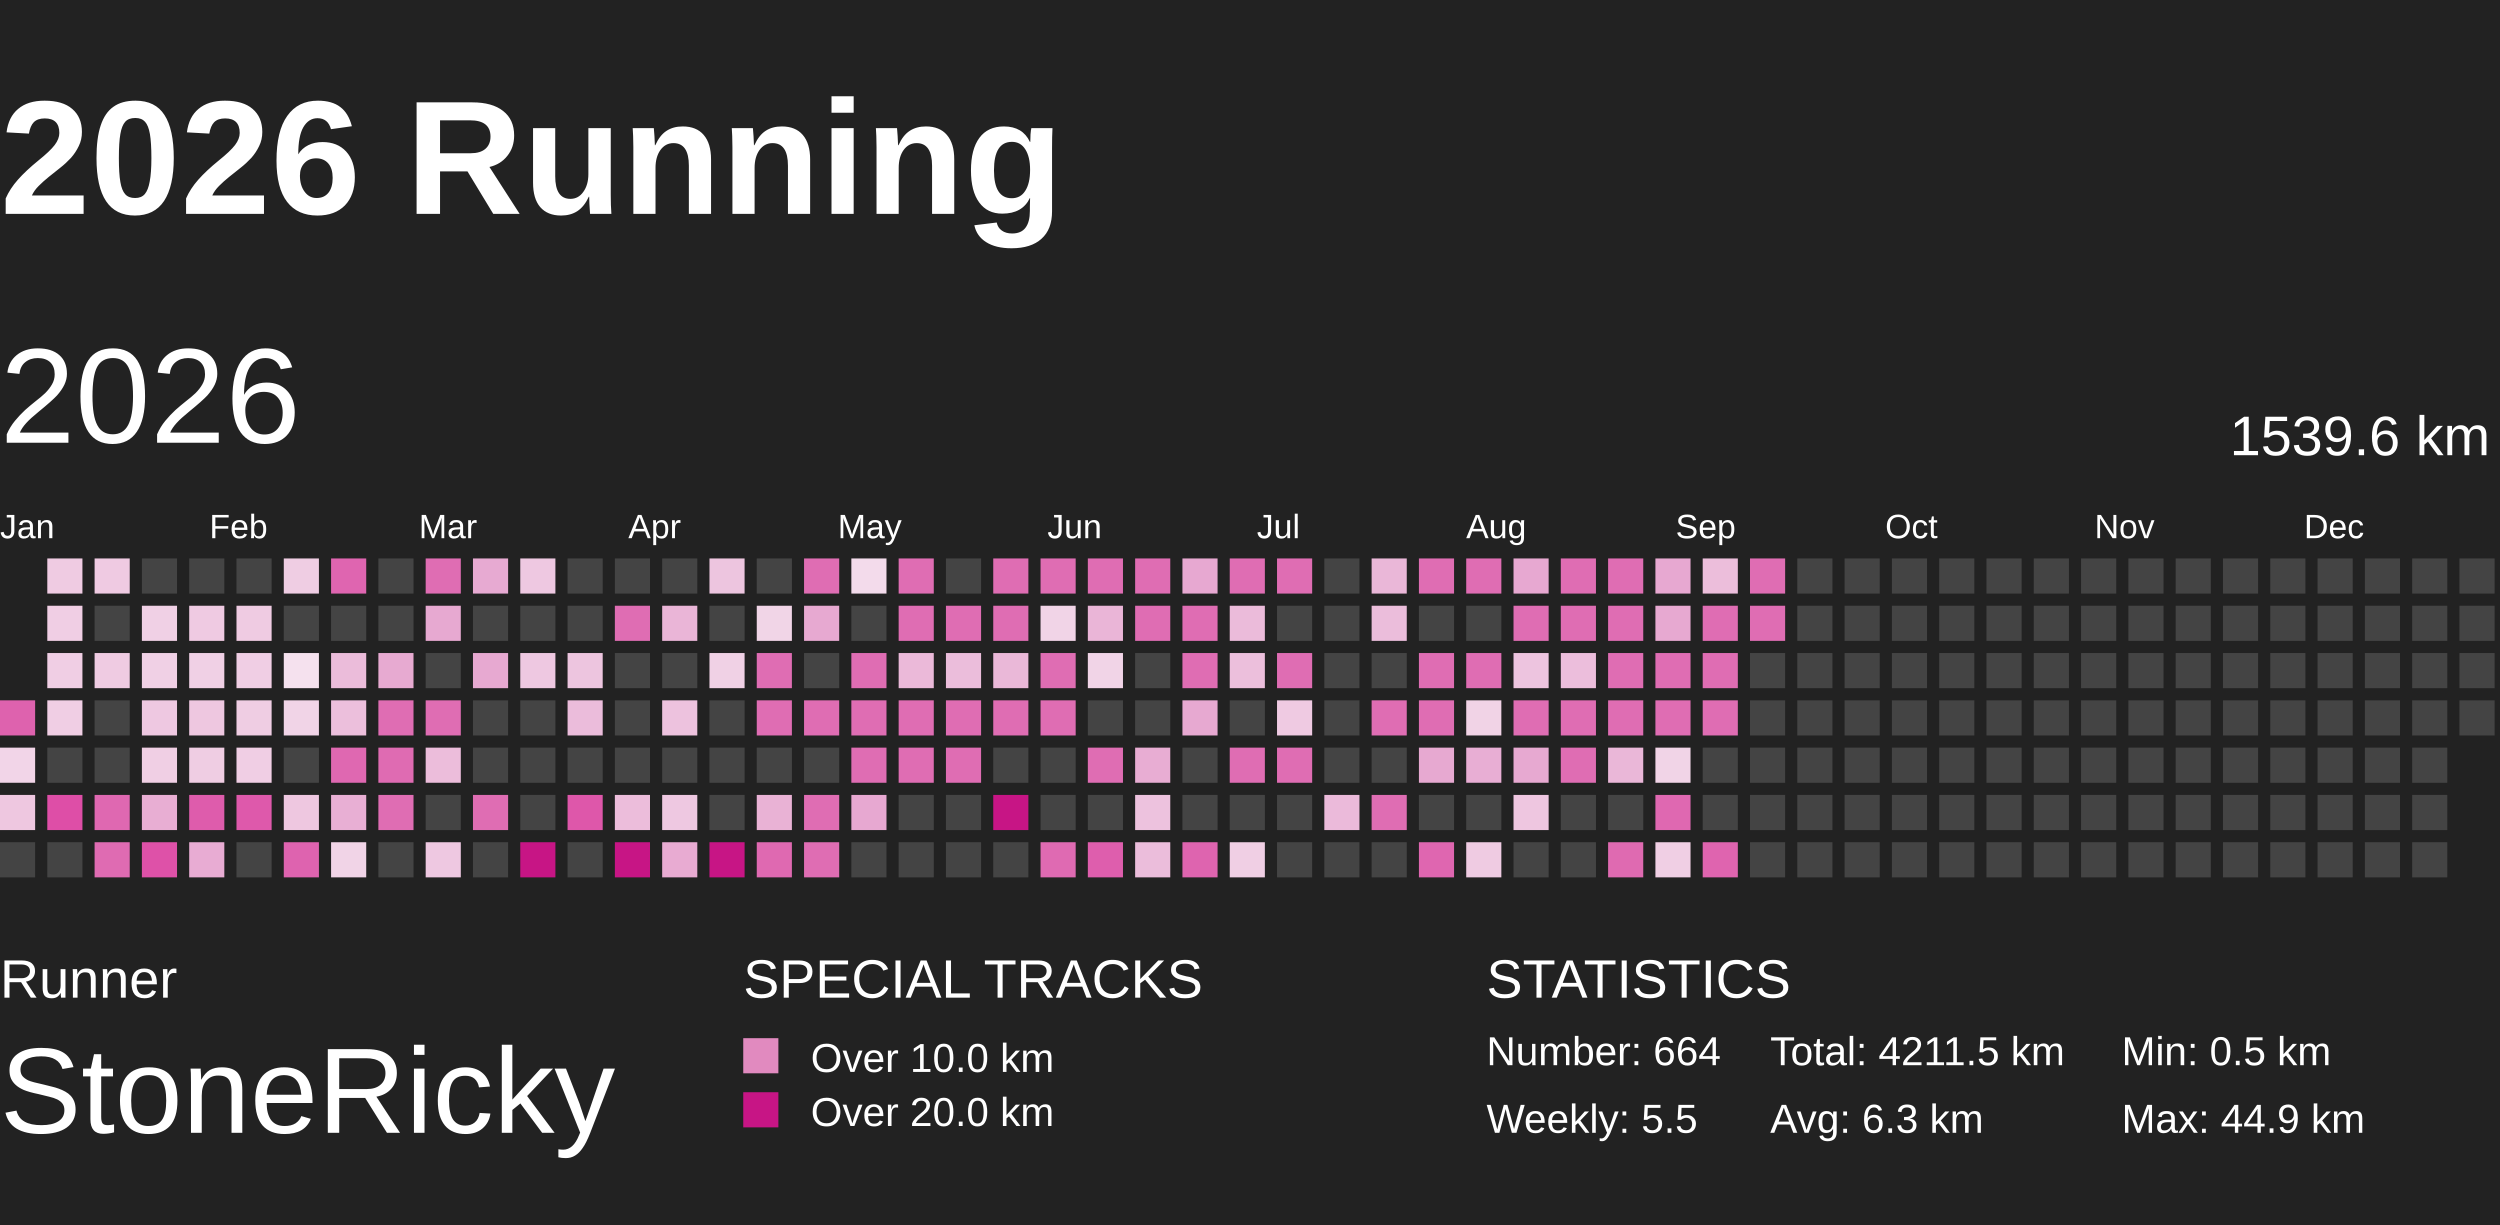
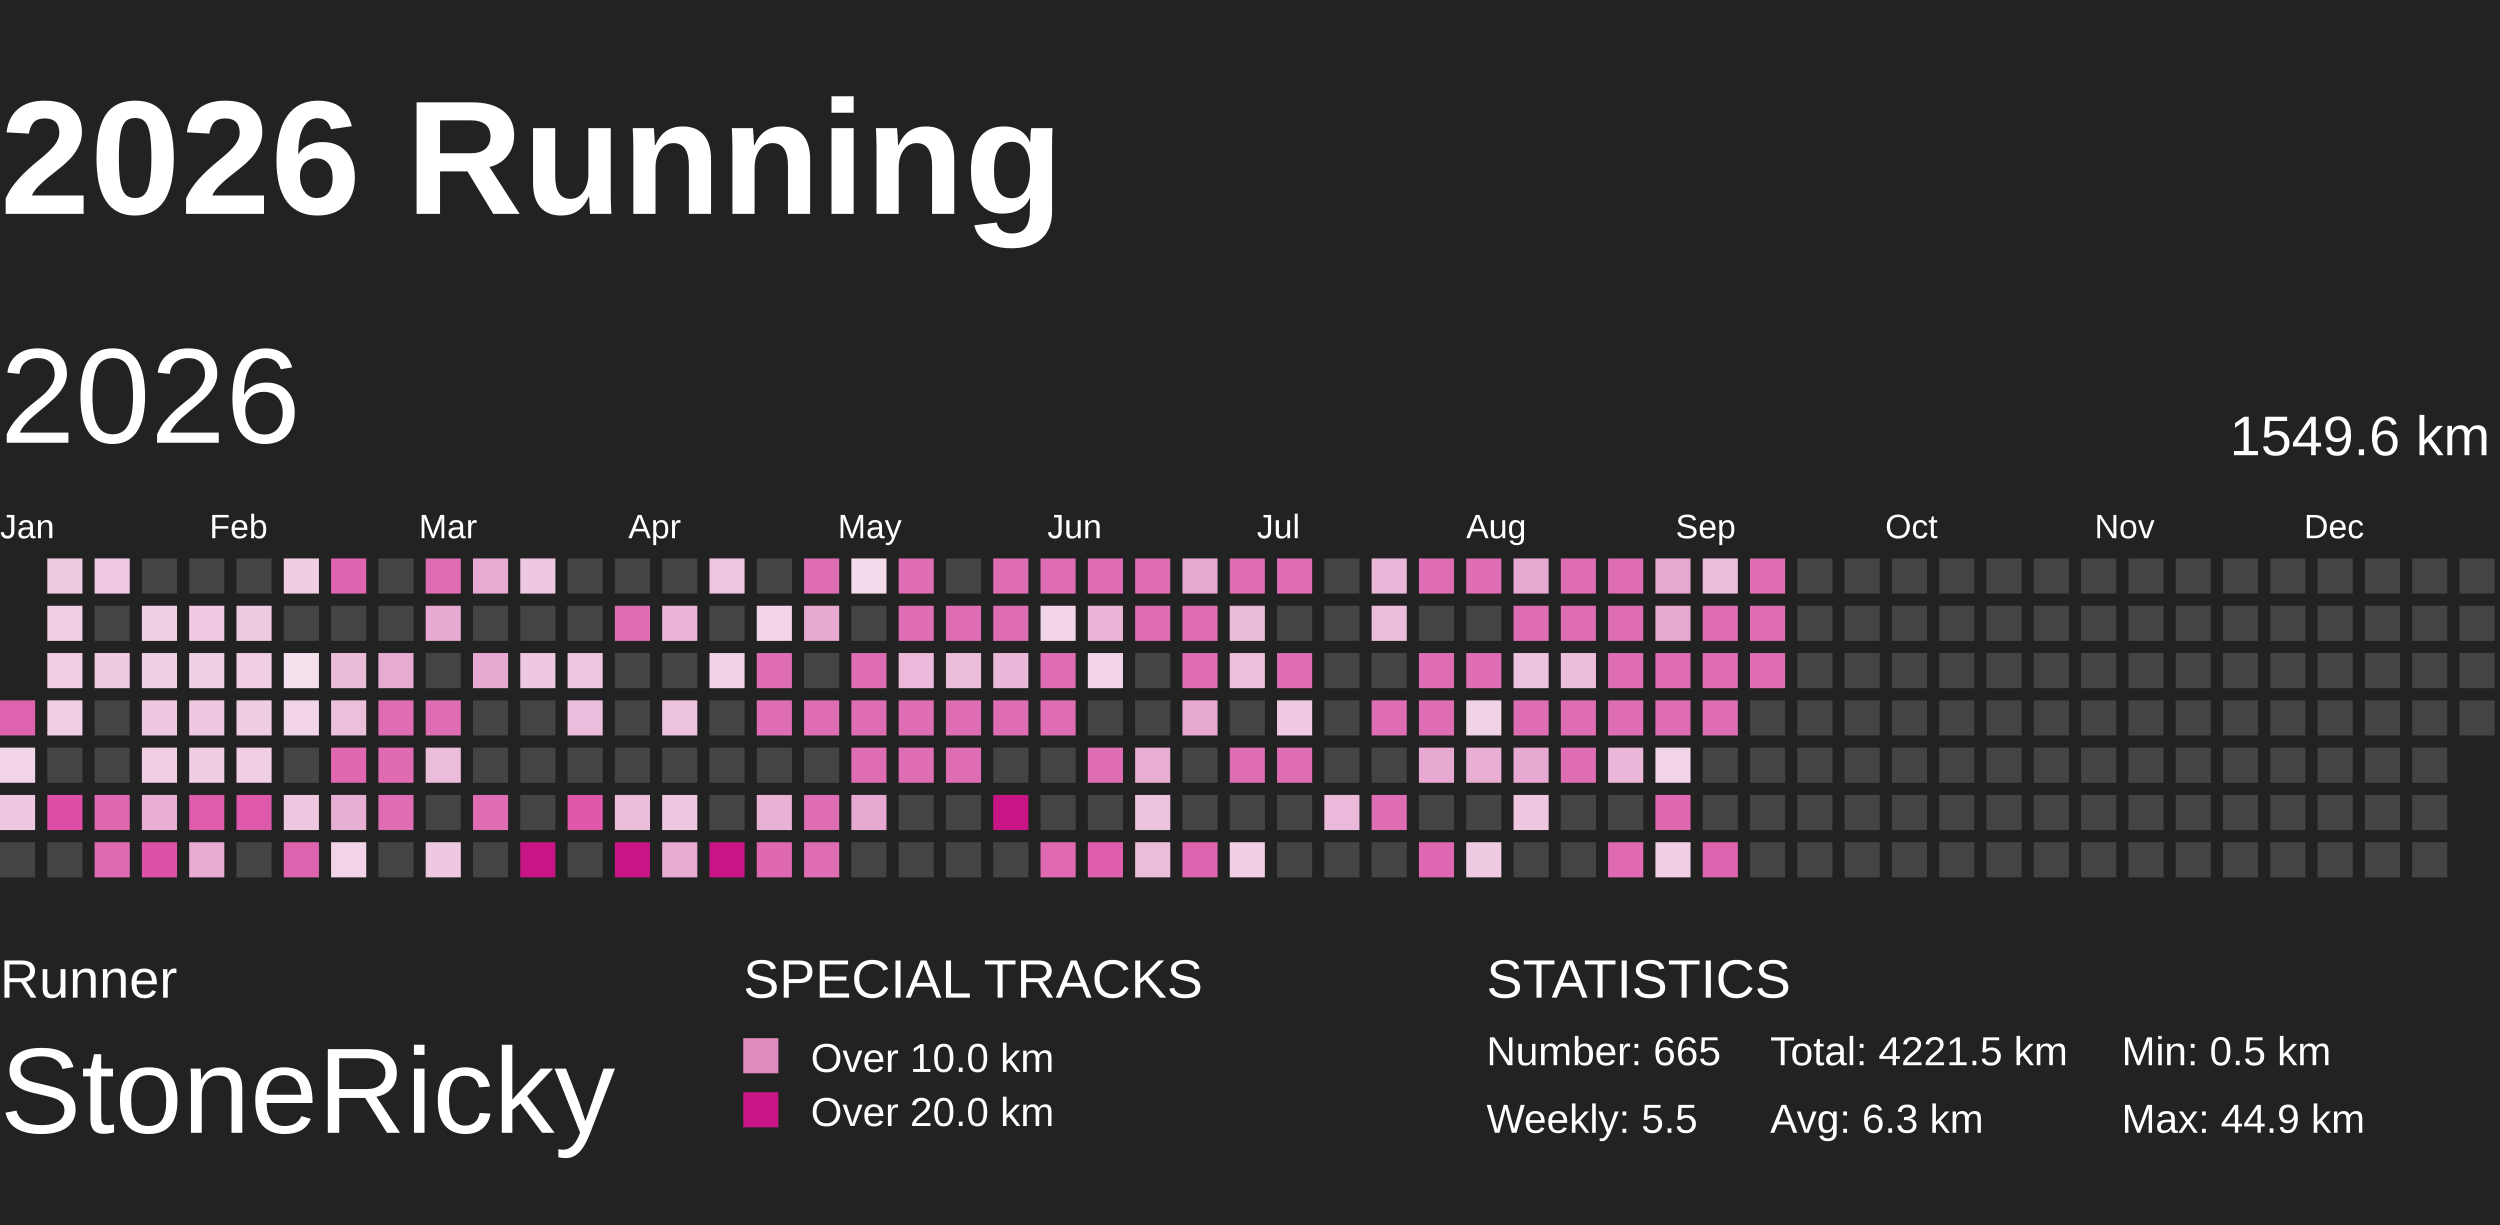
<svg xmlns="http://www.w3.org/2000/svg" baseProfile="full" height="98mm" version="1.1" viewBox="10,9,185,81" width="200mm">
  <defs>
    <pattern height="2" id="indoor-stripe" patternUnits="userSpaceOnUse" width="2">
      <line stroke="white" stroke-opacity="0.45" stroke-width="0.5" x1="0" x2="2" y1="2" y2="0" />
    </pattern>
  </defs>
  <rect fill="#222222" height="98" width="200" x="0" y="0" />
  <text fill="#FFFFFF" style="font-size:12px; font-family:Arial; font-weight:bold;" x="10" y="20">2026 Running</text>
  <text fill="#FFFFFF" style="font-size:4px; font-family:Arial" x="10" y="78">Runner</text>
  <text fill="#FFFFFF" style="font-size:9px; font-family:Arial" x="10" y="88">StoneRicky</text>
  <text fill="#FFFFFF" style="font-size:4px; font-family:Arial" x="65" y="78">SPECIAL TRACKS</text>
  <rect fill="#E18ABF" height="2.6" width="2.6" x="65" y="81" />
  <text fill="#FFFFFF" style="font-size:3px; font-family:Arial" x="70" y="83.5">Over 10.0 km</text>
  <rect fill="#C71585" height="2.6" width="2.6" x="65" y="85" />
  <text fill="#FFFFFF" style="font-size:3px; font-family:Arial" x="70" y="87.5">Over 20.0 km</text>
  <text fill="#FFFFFF" style="font-size:4px; font-family:Arial" x="120" y="78">STATISTICS</text>
-   <text fill="#FFFFFF" style="font-size:3px; font-family:Arial" x="120" y="83">Number: 664</text>
+   <text fill="#FFFFFF" style="font-size:3px; font-family:Arial" x="120" y="83">Number: 665</text>
  <text fill="#FFFFFF" style="font-size:3px; font-family:Arial" x="120" y="88">Weekly: 5.5</text>
-   <text fill="#FFFFFF" style="font-size:3px; font-family:Arial" x="141" y="83">Total: 4211.5 km</text>
+   <text fill="#FFFFFF" style="font-size:3px; font-family:Arial" x="141" y="83">Total: 4221.5 km</text>
  <text fill="#FFFFFF" style="font-size:3px; font-family:Arial" x="141" y="88">Avg: 6.3 km</text>
  <text fill="#FFFFFF" style="font-size:3px; font-family:Arial" x="167" y="83">Min: 0.5 km</text>
  <text fill="#FFFFFF" style="font-size:3px; font-family:Arial" x="167" y="88">Max: 44.9 km</text>
  <text dominant-baseline="hanging" fill="#FFFFFF" style="font-size:10.0px; font-family:Arial;" x="10" y="30">2026</text>
-   <text dominant-baseline="hanging" fill="#FFFFFF" style="font-size:4.125px; font-family:Arial;" x="175" y="35">1539.6 km</text>
+   <text dominant-baseline="hanging" fill="#FFFFFF" style="font-size:4.125px; font-family:Arial;" x="175" y="35">1549.6 km</text>
  <text fill="#FFFFFF" style="font-size:2.5px; font-family:Arial" x="10.0" y="44">Jan</text>
  <text fill="#FFFFFF" style="font-size:2.5px; font-family:Arial" x="25.5" y="44">Feb</text>
  <text fill="#FFFFFF" style="font-size:2.5px; font-family:Arial" x="41.0" y="44">Mar</text>
  <text fill="#FFFFFF" style="font-size:2.5px; font-family:Arial" x="56.5" y="44">Apr</text>
  <text fill="#FFFFFF" style="font-size:2.5px; font-family:Arial" x="72.0" y="44">May</text>
  <text fill="#FFFFFF" style="font-size:2.5px; font-family:Arial" x="87.5" y="44">Jun</text>
  <text fill="#FFFFFF" style="font-size:2.5px; font-family:Arial" x="103.0" y="44">Jul</text>
  <text fill="#FFFFFF" style="font-size:2.5px; font-family:Arial" x="118.5" y="44">Aug</text>
  <text fill="#FFFFFF" style="font-size:2.5px; font-family:Arial" x="134.0" y="44">Sep</text>
  <text fill="#FFFFFF" style="font-size:2.5px; font-family:Arial" x="149.5" y="44">Oct</text>
  <text fill="#FFFFFF" style="font-size:2.5px; font-family:Arial" x="165.0" y="44">Nov</text>
  <text fill="#FFFFFF" style="font-size:2.5px; font-family:Arial" x="180.5" y="44">Dec</text>
  <rect fill="#de62ae" height="2.6" width="2.6" x="10.0" y="56.0" />
  <rect fill="#f2d5e8" height="2.6" width="2.6" x="10.0" y="59.5" />
  <rect fill="#eec7e0" height="2.6" width="2.6" x="10.0" y="63.0" />
  <rect fill="#444444" height="2.6" width="2.6" x="10.0" y="66.5" />
  <rect fill="#efcbe2" height="2.6" width="2.6" x="13.5" y="45.5" />
  <rect fill="#f0cee4" height="2.6" width="2.6" x="13.5" y="49.0" />
  <rect fill="#f0cee4" height="2.6" width="2.6" x="13.5" y="52.5" />
  <rect fill="#f0cee4" height="2.6" width="2.6" x="13.5" y="56.0" />
  <rect fill="#444444" height="2.6" width="2.6" x="13.5" y="59.5" />
  <rect fill="#de4ea7" height="2.6" width="2.6" x="13.5" y="63.0" />
  <rect fill="#444444" height="2.6" width="2.6" x="13.5" y="66.5" />
  <rect fill="#efcae2" height="2.6" width="2.6" x="17.0" y="45.5" />
  <rect fill="#444444" height="2.6" width="2.6" x="17.0" y="49.0" />
  <rect fill="#efcbe2" height="2.6" width="2.6" x="17.0" y="52.5" />
  <rect fill="#444444" height="2.6" width="2.6" x="17.0" y="56.0" />
  <rect fill="#444444" height="2.6" width="2.6" x="17.0" y="59.5" />
  <rect fill="#df68b1" height="2.6" width="2.6" x="17.0" y="63.0" />
  <rect fill="#df6bb2" height="2.6" width="2.6" x="17.0" y="66.5" />
  <rect fill="#444444" height="2.6" width="2.6" x="20.5" y="45.5" />
  <rect fill="#f0d0e5" height="2.6" width="2.6" x="20.5" y="49.0" />
  <rect fill="#f0d0e5" height="2.6" width="2.6" x="20.5" y="52.5" />
  <rect fill="#eec8e1" height="2.6" width="2.6" x="20.5" y="56.0" />
  <rect fill="#f0cfe4" height="2.6" width="2.6" x="20.5" y="59.5" />
  <rect fill="#e8aed3" height="2.6" width="2.6" x="20.5" y="63.0" />
  <rect fill="#de51a8" height="2.6" width="2.6" x="20.5" y="66.5" />
  <rect fill="#444444" height="2.6" width="2.6" x="24.0" y="45.5" />
  <rect fill="#efcae2" height="2.6" width="2.6" x="24.0" y="49.0" />
  <rect fill="#f0d0e5" height="2.6" width="2.6" x="24.0" y="52.5" />
  <rect fill="#eec7e0" height="2.6" width="2.6" x="24.0" y="56.0" />
  <rect fill="#efcde3" height="2.6" width="2.6" x="24.0" y="59.5" />
  <rect fill="#de5cac" height="2.6" width="2.6" x="24.0" y="63.0" />
  <rect fill="#e8acd3" height="2.6" width="2.6" x="24.0" y="66.5" />
  <rect fill="#444444" height="2.6" width="2.6" x="27.5" y="45.5" />
  <rect fill="#efcbe2" height="2.6" width="2.6" x="27.5" y="49.0" />
  <rect fill="#f0cee4" height="2.6" width="2.6" x="27.5" y="52.5" />
  <rect fill="#efcde3" height="2.6" width="2.6" x="27.5" y="56.0" />
  <rect fill="#f0cee4" height="2.6" width="2.6" x="27.5" y="59.5" />
  <rect fill="#de59ab" height="2.6" width="2.6" x="27.5" y="63.0" />
  <rect fill="#444444" height="2.6" width="2.6" x="27.5" y="66.5" />
  <rect fill="#efcde3" height="2.6" width="2.6" x="31.0" y="45.5" />
  <rect fill="#444444" height="2.6" width="2.6" x="31.0" y="49.0" />
  <rect fill="#f5e1ee" height="2.6" width="2.6" x="31.0" y="52.5" />
  <rect fill="#f1d4e7" height="2.6" width="2.6" x="31.0" y="56.0" />
  <rect fill="#444444" height="2.6" width="2.6" x="31.0" y="59.5" />
  <rect fill="#eec7e0" height="2.6" width="2.6" x="31.0" y="63.0" />
  <rect fill="#de63af" height="2.6" width="2.6" x="31.0" y="66.5" />
  <rect fill="#df65b0" height="2.6" width="2.6" x="34.5" y="45.5" />
  <rect fill="#444444" height="2.6" width="2.6" x="34.5" y="49.0" />
  <rect fill="#ebbcda" height="2.6" width="2.6" x="34.5" y="52.5" />
  <rect fill="#ecbfdc" height="2.6" width="2.6" x="34.5" y="56.0" />
  <rect fill="#df68b1" height="2.6" width="2.6" x="34.5" y="59.5" />
  <rect fill="#e8afd4" height="2.6" width="2.6" x="34.5" y="63.0" />
  <rect fill="#f1d4e7" height="2.6" width="2.6" x="34.5" y="66.5" />
  <rect fill="#444444" height="2.6" width="2.6" x="38.0" y="45.5" />
  <rect fill="#444444" height="2.6" width="2.6" x="38.0" y="49.0" />
  <rect fill="#e7aad1" height="2.6" width="2.6" x="38.0" y="52.5" />
  <rect fill="#df6db3" height="2.6" width="2.6" x="38.0" y="56.0" />
  <rect fill="#df6bb2" height="2.6" width="2.6" x="38.0" y="59.5" />
  <rect fill="#df6db3" height="2.6" width="2.6" x="38.0" y="63.0" />
  <rect fill="#444444" height="2.6" width="2.6" x="38.0" y="66.5" />
  <rect fill="#df6db3" height="2.6" width="2.6" x="41.5" y="45.5" />
  <rect fill="#e7a9d1" height="2.6" width="2.6" x="41.5" y="49.0" />
  <rect fill="#444444" height="2.6" width="2.6" x="41.5" y="52.5" />
  <rect fill="#df6db3" height="2.6" width="2.6" x="41.5" y="56.0" />
  <rect fill="#ecbddb" height="2.6" width="2.6" x="41.5" y="59.5" />
  <rect fill="#444444" height="2.6" width="2.6" x="41.5" y="63.0" />
  <rect fill="#eec8e1" height="2.6" width="2.6" x="41.5" y="66.5" />
  <rect fill="#e7aad2" height="2.6" width="2.6" x="45.0" y="45.5" />
  <rect fill="#444444" height="2.6" width="2.6" x="45.0" y="49.0" />
  <rect fill="#e7a9d1" height="2.6" width="2.6" x="45.0" y="52.5" />
  <rect fill="#444444" height="2.6" width="2.6" x="45.0" y="56.0" />
  <rect fill="#444444" height="2.6" width="2.6" x="45.0" y="59.5" />
  <rect fill="#df6db3" height="2.6" width="2.6" x="45.0" y="63.0" />
  <rect fill="#444444" height="2.6" width="2.6" x="45.0" y="66.5" />
  <rect fill="#eec8e1" height="2.6" width="2.6" x="48.5" y="45.5" />
  <rect fill="#444444" height="2.6" width="2.6" x="48.5" y="49.0" />
  <rect fill="#eec8e1" height="2.6" width="2.6" x="48.5" y="52.5" />
  <rect fill="#444444" height="2.6" width="2.6" x="48.5" y="56.0" />
  <rect fill="#444444" height="2.6" width="2.6" x="48.5" y="59.5" />
  <rect fill="#444444" height="2.6" width="2.6" x="48.5" y="63.0" />
  <rect fill="#C71585" height="2.6" width="2.6" x="48.5" y="66.5" />
  <rect fill="#444444" height="2.6" width="2.6" x="52.0" y="45.5" />
  <rect fill="#444444" height="2.6" width="2.6" x="52.0" y="49.0" />
  <rect fill="#edc5df" height="2.6" width="2.6" x="52.0" y="52.5" />
  <rect fill="#ebbcdb" height="2.6" width="2.6" x="52.0" y="56.0" />
  <rect fill="#444444" height="2.6" width="2.6" x="52.0" y="59.5" />
  <rect fill="#de57aa" height="2.6" width="2.6" x="52.0" y="63.0" />
  <rect fill="#444444" height="2.6" width="2.6" x="52.0" y="66.5" />
  <rect fill="#444444" height="2.6" width="2.6" x="55.5" y="45.5" />
  <rect fill="#df6db3" height="2.6" width="2.6" x="55.5" y="49.0" />
  <rect fill="#444444" height="2.6" width="2.6" x="55.5" y="52.5" />
  <rect fill="#444444" height="2.6" width="2.6" x="55.5" y="56.0" />
  <rect fill="#444444" height="2.6" width="2.6" x="55.5" y="59.5" />
  <rect fill="#ecbddb" height="2.6" width="2.6" x="55.5" y="63.0" />
  <rect fill="#C71585" height="2.6" width="2.6" x="55.5" y="66.5" />
  <rect fill="#444444" height="2.6" width="2.6" x="59.0" y="45.5" />
  <rect fill="#eab5d7" height="2.6" width="2.6" x="59.0" y="49.0" />
  <rect fill="#444444" height="2.6" width="2.6" x="59.0" y="52.5" />
  <rect fill="#edc2de" height="2.6" width="2.6" x="59.0" y="56.0" />
  <rect fill="#444444" height="2.6" width="2.6" x="59.0" y="59.5" />
  <rect fill="#eec8e1" height="2.6" width="2.6" x="59.0" y="63.0" />
  <rect fill="#e8abd2" height="2.6" width="2.6" x="59.0" y="66.5" />
  <rect fill="#edc5df" height="2.6" width="2.6" x="62.5" y="45.5" />
  <rect fill="#444444" height="2.6" width="2.6" x="62.5" y="49.0" />
  <rect fill="#f0d1e5" height="2.6" width="2.6" x="62.5" y="52.5" />
  <rect fill="#444444" height="2.6" width="2.6" x="62.5" y="56.0" />
  <rect fill="#444444" height="2.6" width="2.6" x="62.5" y="59.5" />
  <rect fill="#444444" height="2.6" width="2.6" x="62.5" y="63.0" />
  <rect fill="#C71585" height="2.6" width="2.6" x="62.5" y="66.5" />
  <rect fill="#444444" height="2.6" width="2.6" x="66.0" y="45.5" />
  <rect fill="#f1d5e7" height="2.6" width="2.6" x="66.0" y="49.0" />
  <rect fill="#df6db3" height="2.6" width="2.6" x="66.0" y="52.5" />
  <rect fill="#df6db3" height="2.6" width="2.6" x="66.0" y="56.0" />
  <rect fill="#444444" height="2.6" width="2.6" x="66.0" y="59.5" />
  <rect fill="#e9b2d5" height="2.6" width="2.6" x="66.0" y="63.0" />
  <rect fill="#df69b1" height="2.6" width="2.6" x="66.0" y="66.5" />
  <rect fill="#df6db3" height="2.6" width="2.6" x="69.5" y="45.5" />
  <rect fill="#e7a9d1" height="2.6" width="2.6" x="69.5" y="49.0" />
  <rect fill="#444444" height="2.6" width="2.6" x="69.5" y="52.5" />
  <rect fill="#df6db3" height="2.6" width="2.6" x="69.5" y="56.0" />
  <rect fill="#444444" height="2.6" width="2.6" x="69.5" y="59.5" />
  <rect fill="#df6db3" height="2.6" width="2.6" x="69.5" y="63.0" />
  <rect fill="#df6db3" height="2.6" width="2.6" x="69.5" y="66.5" />
  <rect fill="#f3dbeb" height="2.6" width="2.6" x="73.0" y="45.5" />
  <rect fill="#444444" height="2.6" width="2.6" x="73.0" y="49.0" />
  <rect fill="#df6db3" height="2.6" width="2.6" x="73.0" y="52.5" />
  <rect fill="#df6db3" height="2.6" width="2.6" x="73.0" y="56.0" />
  <rect fill="#df6db3" height="2.6" width="2.6" x="73.0" y="59.5" />
  <rect fill="#e7a8d1" height="2.6" width="2.6" x="73.0" y="63.0" />
  <rect fill="#444444" height="2.6" width="2.6" x="73.0" y="66.5" />
  <rect fill="#df6db3" height="2.6" width="2.6" x="76.5" y="45.5" />
  <rect fill="#df6db3" height="2.6" width="2.6" x="76.5" y="49.0" />
  <rect fill="#ebb9d9" height="2.6" width="2.6" x="76.5" y="52.5" />
  <rect fill="#df6db3" height="2.6" width="2.6" x="76.5" y="56.0" />
  <rect fill="#df6db3" height="2.6" width="2.6" x="76.5" y="59.5" />
  <rect fill="#444444" height="2.6" width="2.6" x="76.5" y="63.0" />
  <rect fill="#444444" height="2.6" width="2.6" x="76.5" y="66.5" />
  <rect fill="#444444" height="2.6" width="2.6" x="80.0" y="45.5" />
  <rect fill="#df6db3" height="2.6" width="2.6" x="80.0" y="49.0" />
  <rect fill="#ebbddb" height="2.6" width="2.6" x="80.0" y="52.5" />
  <rect fill="#df6db3" height="2.6" width="2.6" x="80.0" y="56.0" />
  <rect fill="#df6db3" height="2.6" width="2.6" x="80.0" y="59.5" />
  <rect fill="#444444" height="2.6" width="2.6" x="80.0" y="63.0" />
  <rect fill="#444444" height="2.6" width="2.6" x="80.0" y="66.5" />
  <rect fill="#df6db3" height="2.6" width="2.6" x="83.5" y="45.5" />
  <rect fill="#df6db3" height="2.6" width="2.6" x="83.5" y="49.0" />
  <rect fill="#eab8d8" height="2.6" width="2.6" x="83.5" y="52.5" />
  <rect fill="#df6db3" height="2.6" width="2.6" x="83.5" y="56.0" />
  <rect fill="#444444" height="2.6" width="2.6" x="83.5" y="59.5" />
  <rect fill="#C71585" height="2.6" width="2.6" x="83.5" y="63.0" />
  <rect fill="#444444" height="2.6" width="2.6" x="83.5" y="66.5" />
  <rect fill="#df6db3" height="2.6" width="2.6" x="87.0" y="45.5" />
  <rect fill="#f1d4e7" height="2.6" width="2.6" x="87.0" y="49.0" />
  <rect fill="#df6db3" height="2.6" width="2.6" x="87.0" y="52.5" />
  <rect fill="#df6db3" height="2.6" width="2.6" x="87.0" y="56.0" />
  <rect fill="#444444" height="2.6" width="2.6" x="87.0" y="59.5" />
  <rect fill="#444444" height="2.6" width="2.6" x="87.0" y="63.0" />
  <rect fill="#df6ab2" height="2.6" width="2.6" x="87.0" y="66.5" />
  <rect fill="#df6db3" height="2.6" width="2.6" x="90.5" y="45.5" />
  <rect fill="#eab5d7" height="2.6" width="2.6" x="90.5" y="49.0" />
  <rect fill="#f1d4e7" height="2.6" width="2.6" x="90.5" y="52.5" />
  <rect fill="#444444" height="2.6" width="2.6" x="90.5" y="56.0" />
  <rect fill="#df6db3" height="2.6" width="2.6" x="90.5" y="59.5" />
  <rect fill="#444444" height="2.6" width="2.6" x="90.5" y="63.0" />
  <rect fill="#de5ead" height="2.6" width="2.6" x="90.5" y="66.5" />
  <rect fill="#df6db3" height="2.6" width="2.6" x="94.0" y="45.5" />
  <rect fill="#df6db3" height="2.6" width="2.6" x="94.0" y="49.0" />
  <rect fill="#444444" height="2.6" width="2.6" x="94.0" y="52.5" />
  <rect fill="#444444" height="2.6" width="2.6" x="94.0" y="56.0" />
  <rect fill="#e8add3" height="2.6" width="2.6" x="94.0" y="59.5" />
  <rect fill="#edc2de" height="2.6" width="2.6" x="94.0" y="63.0" />
  <rect fill="#ebbddb" height="2.6" width="2.6" x="94.0" y="66.5" />
  <rect fill="#e7a8d1" height="2.6" width="2.6" x="97.5" y="45.5" />
  <rect fill="#df6db3" height="2.6" width="2.6" x="97.5" y="49.0" />
  <rect fill="#df6db3" height="2.6" width="2.6" x="97.5" y="52.5" />
  <rect fill="#e7a9d1" height="2.6" width="2.6" x="97.5" y="56.0" />
  <rect fill="#444444" height="2.6" width="2.6" x="97.5" y="59.5" />
  <rect fill="#444444" height="2.6" width="2.6" x="97.5" y="63.0" />
  <rect fill="#de64af" height="2.6" width="2.6" x="97.5" y="66.5" />
  <rect fill="#df6db3" height="2.6" width="2.6" x="101.0" y="45.5" />
  <rect fill="#ebbbda" height="2.6" width="2.6" x="101.0" y="49.0" />
  <rect fill="#ecbfdc" height="2.6" width="2.6" x="101.0" y="52.5" />
  <rect fill="#444444" height="2.6" width="2.6" x="101.0" y="56.0" />
  <rect fill="#df6db3" height="2.6" width="2.6" x="101.0" y="59.5" />
  <rect fill="#444444" height="2.6" width="2.6" x="101.0" y="63.0" />
  <rect fill="#f0cfe4" height="2.6" width="2.6" x="101.0" y="66.5" />
  <rect fill="#df6db3" height="2.6" width="2.6" x="104.5" y="45.5" />
  <rect fill="#444444" height="2.6" width="2.6" x="104.5" y="49.0" />
  <rect fill="#df6db3" height="2.6" width="2.6" x="104.5" y="52.5" />
  <rect fill="#efcae2" height="2.6" width="2.6" x="104.5" y="56.0" />
  <rect fill="#df6db3" height="2.6" width="2.6" x="104.5" y="59.5" />
  <rect fill="#444444" height="2.6" width="2.6" x="104.5" y="63.0" />
  <rect fill="#444444" height="2.6" width="2.6" x="104.5" y="66.5" />
  <rect fill="#444444" height="2.6" width="2.6" x="108.0" y="45.5" />
  <rect fill="#444444" height="2.6" width="2.6" x="108.0" y="49.0" />
  <rect fill="#444444" height="2.6" width="2.6" x="108.0" y="52.5" />
  <rect fill="#444444" height="2.6" width="2.6" x="108.0" y="56.0" />
  <rect fill="#444444" height="2.6" width="2.6" x="108.0" y="59.5" />
  <rect fill="#ebbada" height="2.6" width="2.6" x="108.0" y="63.0" />
  <rect fill="#444444" height="2.6" width="2.6" x="108.0" y="66.5" />
  <rect fill="#eab7d8" height="2.6" width="2.6" x="111.5" y="45.5" />
  <rect fill="#ebbddb" height="2.6" width="2.6" x="111.5" y="49.0" />
  <rect fill="#444444" height="2.6" width="2.6" x="111.5" y="52.5" />
  <rect fill="#df6db3" height="2.6" width="2.6" x="111.5" y="56.0" />
  <rect fill="#444444" height="2.6" width="2.6" x="111.5" y="59.5" />
  <rect fill="#df6db3" height="2.6" width="2.6" x="111.5" y="63.0" />
  <rect fill="#444444" height="2.6" width="2.6" x="111.5" y="66.5" />
  <rect fill="#df6db3" height="2.6" width="2.6" x="115.0" y="45.5" />
  <rect fill="#444444" height="2.6" width="2.6" x="115.0" y="49.0" />
  <rect fill="#df6db3" height="2.6" width="2.6" x="115.0" y="52.5" />
  <rect fill="#df6db3" height="2.6" width="2.6" x="115.0" y="56.0" />
  <rect fill="#e7a9d1" height="2.6" width="2.6" x="115.0" y="59.5" />
  <rect fill="#444444" height="2.6" width="2.6" x="115.0" y="63.0" />
  <rect fill="#df66b0" height="2.6" width="2.6" x="115.0" y="66.5" />
  <rect fill="#df6db3" height="2.6" width="2.6" x="118.5" y="45.5" />
  <rect fill="#444444" height="2.6" width="2.6" x="118.5" y="49.0" />
  <rect fill="#df6db3" height="2.6" width="2.6" x="118.5" y="52.5" />
  <rect fill="#f1d3e6" height="2.6" width="2.6" x="118.5" y="56.0" />
  <rect fill="#e8aed4" height="2.6" width="2.6" x="118.5" y="59.5" />
  <rect fill="#444444" height="2.6" width="2.6" x="118.5" y="63.0" />
  <rect fill="#efcbe2" height="2.6" width="2.6" x="118.5" y="66.5" />
  <rect fill="#e7a8d1" height="2.6" width="2.6" x="122.0" y="45.5" />
  <rect fill="#df6db3" height="2.6" width="2.6" x="122.0" y="49.0" />
  <rect fill="#edc4df" height="2.6" width="2.6" x="122.0" y="52.5" />
  <rect fill="#df6db3" height="2.6" width="2.6" x="122.0" y="56.0" />
  <rect fill="#e7a9d1" height="2.6" width="2.6" x="122.0" y="59.5" />
  <rect fill="#eec6e0" height="2.6" width="2.6" x="122.0" y="63.0" />
  <rect fill="#444444" height="2.6" width="2.6" x="122.0" y="66.5" />
  <rect fill="#df6db3" height="2.6" width="2.6" x="125.5" y="45.5" />
  <rect fill="#df6db3" height="2.6" width="2.6" x="125.5" y="49.0" />
  <rect fill="#ecbedc" height="2.6" width="2.6" x="125.5" y="52.5" />
  <rect fill="#df6db3" height="2.6" width="2.6" x="125.5" y="56.0" />
  <rect fill="#df6db3" height="2.6" width="2.6" x="125.5" y="59.5" />
  <rect fill="#444444" height="2.6" width="2.6" x="125.5" y="63.0" />
  <rect fill="#444444" height="2.6" width="2.6" x="125.5" y="66.5" />
  <rect fill="#df6db3" height="2.6" width="2.6" x="129.0" y="45.5" />
  <rect fill="#df6db3" height="2.6" width="2.6" x="129.0" y="49.0" />
  <rect fill="#df6db3" height="2.6" width="2.6" x="129.0" y="52.5" />
  <rect fill="#df6db3" height="2.6" width="2.6" x="129.0" y="56.0" />
  <rect fill="#eab7d8" height="2.6" width="2.6" x="129.0" y="59.5" />
  <rect fill="#444444" height="2.6" width="2.6" x="129.0" y="63.0" />
  <rect fill="#df6ab1" height="2.6" width="2.6" x="129.0" y="66.5" />
  <rect fill="#e7a8d1" height="2.6" width="2.6" x="132.5" y="45.5" />
  <rect fill="#e7a9d1" height="2.6" width="2.6" x="132.5" y="49.0" />
  <rect fill="#df6db3" height="2.6" width="2.6" x="132.5" y="52.5" />
  <rect fill="#df6db3" height="2.6" width="2.6" x="132.5" y="56.0" />
  <rect fill="#f1d4e7" height="2.6" width="2.6" x="132.5" y="59.5" />
  <rect fill="#df68b1" height="2.6" width="2.6" x="132.5" y="63.0" />
  <rect fill="#f0cfe4" height="2.6" width="2.6" x="132.5" y="66.5" />
  <rect fill="#ecbedb" height="2.6" width="2.6" x="136.0" y="45.5" />
  <rect fill="#df6db3" height="2.6" width="2.6" x="136.0" y="49.0" />
  <rect fill="#df6db3" height="2.6" width="2.6" x="136.0" y="52.5" />
  <rect fill="#df6db3" height="2.6" width="2.6" x="136.0" y="56.0" />
  <rect fill="#444444" height="2.6" width="2.6" x="136.0" y="59.5" />
  <rect fill="#444444" height="2.6" width="2.6" x="136.0" y="63.0" />
  <rect fill="#df64af" height="2.6" width="2.6" x="136.0" y="66.5" />
  <rect fill="#df6db3" height="2.6" width="2.6" x="139.5" y="45.5" />
  <rect fill="#df6db3" height="2.6" width="2.6" x="139.5" y="49.0" />
-   <rect fill="#444444" height="2.6" width="2.6" x="139.5" y="52.5" />
+   <rect fill="#df6db3" height="2.6" width="2.6" x="139.5" y="52.5" />
  <rect fill="#444444" height="2.6" width="2.6" x="139.5" y="56.0" />
  <rect fill="#444444" height="2.6" width="2.6" x="139.5" y="59.5" />
  <rect fill="#444444" height="2.6" width="2.6" x="139.5" y="63.0" />
  <rect fill="#444444" height="2.6" width="2.6" x="139.5" y="66.5" />
  <rect fill="#444444" height="2.6" width="2.6" x="143.0" y="45.5" />
  <rect fill="#444444" height="2.6" width="2.6" x="143.0" y="49.0" />
  <rect fill="#444444" height="2.6" width="2.6" x="143.0" y="52.5" />
  <rect fill="#444444" height="2.6" width="2.6" x="143.0" y="56.0" />
  <rect fill="#444444" height="2.6" width="2.6" x="143.0" y="59.5" />
  <rect fill="#444444" height="2.6" width="2.6" x="143.0" y="63.0" />
  <rect fill="#444444" height="2.6" width="2.6" x="143.0" y="66.5" />
  <rect fill="#444444" height="2.6" width="2.6" x="146.5" y="45.5" />
  <rect fill="#444444" height="2.6" width="2.6" x="146.5" y="49.0" />
  <rect fill="#444444" height="2.6" width="2.6" x="146.5" y="52.5" />
  <rect fill="#444444" height="2.6" width="2.6" x="146.5" y="56.0" />
  <rect fill="#444444" height="2.6" width="2.6" x="146.5" y="59.5" />
  <rect fill="#444444" height="2.6" width="2.6" x="146.5" y="63.0" />
  <rect fill="#444444" height="2.6" width="2.6" x="146.5" y="66.5" />
  <rect fill="#444444" height="2.6" width="2.6" x="150.0" y="45.5" />
  <rect fill="#444444" height="2.6" width="2.6" x="150.0" y="49.0" />
  <rect fill="#444444" height="2.6" width="2.6" x="150.0" y="52.5" />
  <rect fill="#444444" height="2.6" width="2.6" x="150.0" y="56.0" />
  <rect fill="#444444" height="2.6" width="2.6" x="150.0" y="59.5" />
  <rect fill="#444444" height="2.6" width="2.6" x="150.0" y="63.0" />
  <rect fill="#444444" height="2.6" width="2.6" x="150.0" y="66.5" />
  <rect fill="#444444" height="2.6" width="2.6" x="153.5" y="45.5" />
  <rect fill="#444444" height="2.6" width="2.6" x="153.5" y="49.0" />
  <rect fill="#444444" height="2.6" width="2.6" x="153.5" y="52.5" />
  <rect fill="#444444" height="2.6" width="2.6" x="153.5" y="56.0" />
  <rect fill="#444444" height="2.6" width="2.6" x="153.5" y="59.5" />
  <rect fill="#444444" height="2.6" width="2.6" x="153.5" y="63.0" />
  <rect fill="#444444" height="2.6" width="2.6" x="153.5" y="66.5" />
  <rect fill="#444444" height="2.6" width="2.6" x="157.0" y="45.5" />
  <rect fill="#444444" height="2.6" width="2.6" x="157.0" y="49.0" />
  <rect fill="#444444" height="2.6" width="2.6" x="157.0" y="52.5" />
  <rect fill="#444444" height="2.6" width="2.6" x="157.0" y="56.0" />
  <rect fill="#444444" height="2.6" width="2.6" x="157.0" y="59.5" />
  <rect fill="#444444" height="2.6" width="2.6" x="157.0" y="63.0" />
  <rect fill="#444444" height="2.6" width="2.6" x="157.0" y="66.5" />
  <rect fill="#444444" height="2.6" width="2.6" x="160.5" y="45.5" />
  <rect fill="#444444" height="2.6" width="2.6" x="160.5" y="49.0" />
  <rect fill="#444444" height="2.6" width="2.6" x="160.5" y="52.5" />
  <rect fill="#444444" height="2.6" width="2.6" x="160.5" y="56.0" />
  <rect fill="#444444" height="2.6" width="2.6" x="160.5" y="59.5" />
  <rect fill="#444444" height="2.6" width="2.6" x="160.5" y="63.0" />
  <rect fill="#444444" height="2.6" width="2.6" x="160.5" y="66.5" />
  <rect fill="#444444" height="2.6" width="2.6" x="164.0" y="45.5" />
  <rect fill="#444444" height="2.6" width="2.6" x="164.0" y="49.0" />
  <rect fill="#444444" height="2.6" width="2.6" x="164.0" y="52.5" />
  <rect fill="#444444" height="2.6" width="2.6" x="164.0" y="56.0" />
  <rect fill="#444444" height="2.6" width="2.6" x="164.0" y="59.5" />
  <rect fill="#444444" height="2.6" width="2.6" x="164.0" y="63.0" />
  <rect fill="#444444" height="2.6" width="2.6" x="164.0" y="66.5" />
  <rect fill="#444444" height="2.6" width="2.6" x="167.5" y="45.5" />
  <rect fill="#444444" height="2.6" width="2.6" x="167.5" y="49.0" />
  <rect fill="#444444" height="2.6" width="2.6" x="167.5" y="52.5" />
  <rect fill="#444444" height="2.6" width="2.6" x="167.5" y="56.0" />
  <rect fill="#444444" height="2.6" width="2.6" x="167.5" y="59.5" />
  <rect fill="#444444" height="2.6" width="2.6" x="167.5" y="63.0" />
  <rect fill="#444444" height="2.6" width="2.6" x="167.5" y="66.5" />
  <rect fill="#444444" height="2.6" width="2.6" x="171.0" y="45.5" />
  <rect fill="#444444" height="2.6" width="2.6" x="171.0" y="49.0" />
  <rect fill="#444444" height="2.6" width="2.6" x="171.0" y="52.5" />
  <rect fill="#444444" height="2.6" width="2.6" x="171.0" y="56.0" />
  <rect fill="#444444" height="2.6" width="2.6" x="171.0" y="59.5" />
  <rect fill="#444444" height="2.6" width="2.6" x="171.0" y="63.0" />
  <rect fill="#444444" height="2.6" width="2.6" x="171.0" y="66.5" />
  <rect fill="#444444" height="2.6" width="2.6" x="174.5" y="45.5" />
  <rect fill="#444444" height="2.6" width="2.6" x="174.5" y="49.0" />
  <rect fill="#444444" height="2.6" width="2.6" x="174.5" y="52.5" />
  <rect fill="#444444" height="2.6" width="2.6" x="174.5" y="56.0" />
  <rect fill="#444444" height="2.6" width="2.6" x="174.5" y="59.5" />
  <rect fill="#444444" height="2.6" width="2.6" x="174.5" y="63.0" />
  <rect fill="#444444" height="2.6" width="2.6" x="174.5" y="66.5" />
  <rect fill="#444444" height="2.6" width="2.6" x="178.0" y="45.5" />
  <rect fill="#444444" height="2.6" width="2.6" x="178.0" y="49.0" />
  <rect fill="#444444" height="2.6" width="2.6" x="178.0" y="52.5" />
  <rect fill="#444444" height="2.6" width="2.6" x="178.0" y="56.0" />
  <rect fill="#444444" height="2.6" width="2.6" x="178.0" y="59.5" />
  <rect fill="#444444" height="2.6" width="2.6" x="178.0" y="63.0" />
  <rect fill="#444444" height="2.6" width="2.6" x="178.0" y="66.5" />
  <rect fill="#444444" height="2.6" width="2.6" x="181.5" y="45.5" />
  <rect fill="#444444" height="2.6" width="2.6" x="181.5" y="49.0" />
  <rect fill="#444444" height="2.6" width="2.6" x="181.5" y="52.5" />
  <rect fill="#444444" height="2.6" width="2.6" x="181.5" y="56.0" />
  <rect fill="#444444" height="2.6" width="2.6" x="181.5" y="59.5" />
  <rect fill="#444444" height="2.6" width="2.6" x="181.5" y="63.0" />
  <rect fill="#444444" height="2.6" width="2.6" x="181.5" y="66.5" />
  <rect fill="#444444" height="2.6" width="2.6" x="185.0" y="45.5" />
  <rect fill="#444444" height="2.6" width="2.6" x="185.0" y="49.0" />
  <rect fill="#444444" height="2.6" width="2.6" x="185.0" y="52.5" />
  <rect fill="#444444" height="2.6" width="2.6" x="185.0" y="56.0" />
  <rect fill="#444444" height="2.6" width="2.6" x="185.0" y="59.5" />
  <rect fill="#444444" height="2.6" width="2.6" x="185.0" y="63.0" />
  <rect fill="#444444" height="2.6" width="2.6" x="185.0" y="66.5" />
  <rect fill="#444444" height="2.6" width="2.6" x="188.5" y="45.5" />
  <rect fill="#444444" height="2.6" width="2.6" x="188.5" y="49.0" />
  <rect fill="#444444" height="2.6" width="2.6" x="188.5" y="52.5" />
  <rect fill="#444444" height="2.6" width="2.6" x="188.5" y="56.0" />
  <rect fill="#444444" height="2.6" width="2.6" x="188.5" y="59.5" />
  <rect fill="#444444" height="2.6" width="2.6" x="188.5" y="63.0" />
  <rect fill="#444444" height="2.6" width="2.6" x="188.5" y="66.5" />
  <rect fill="#444444" height="2.6" width="2.6" x="192.0" y="45.5" />
  <rect fill="#444444" height="2.6" width="2.6" x="192.0" y="49.0" />
  <rect fill="#444444" height="2.6" width="2.6" x="192.0" y="52.5" />
  <rect fill="#444444" height="2.6" width="2.6" x="192.0" y="56.0" />
</svg>
